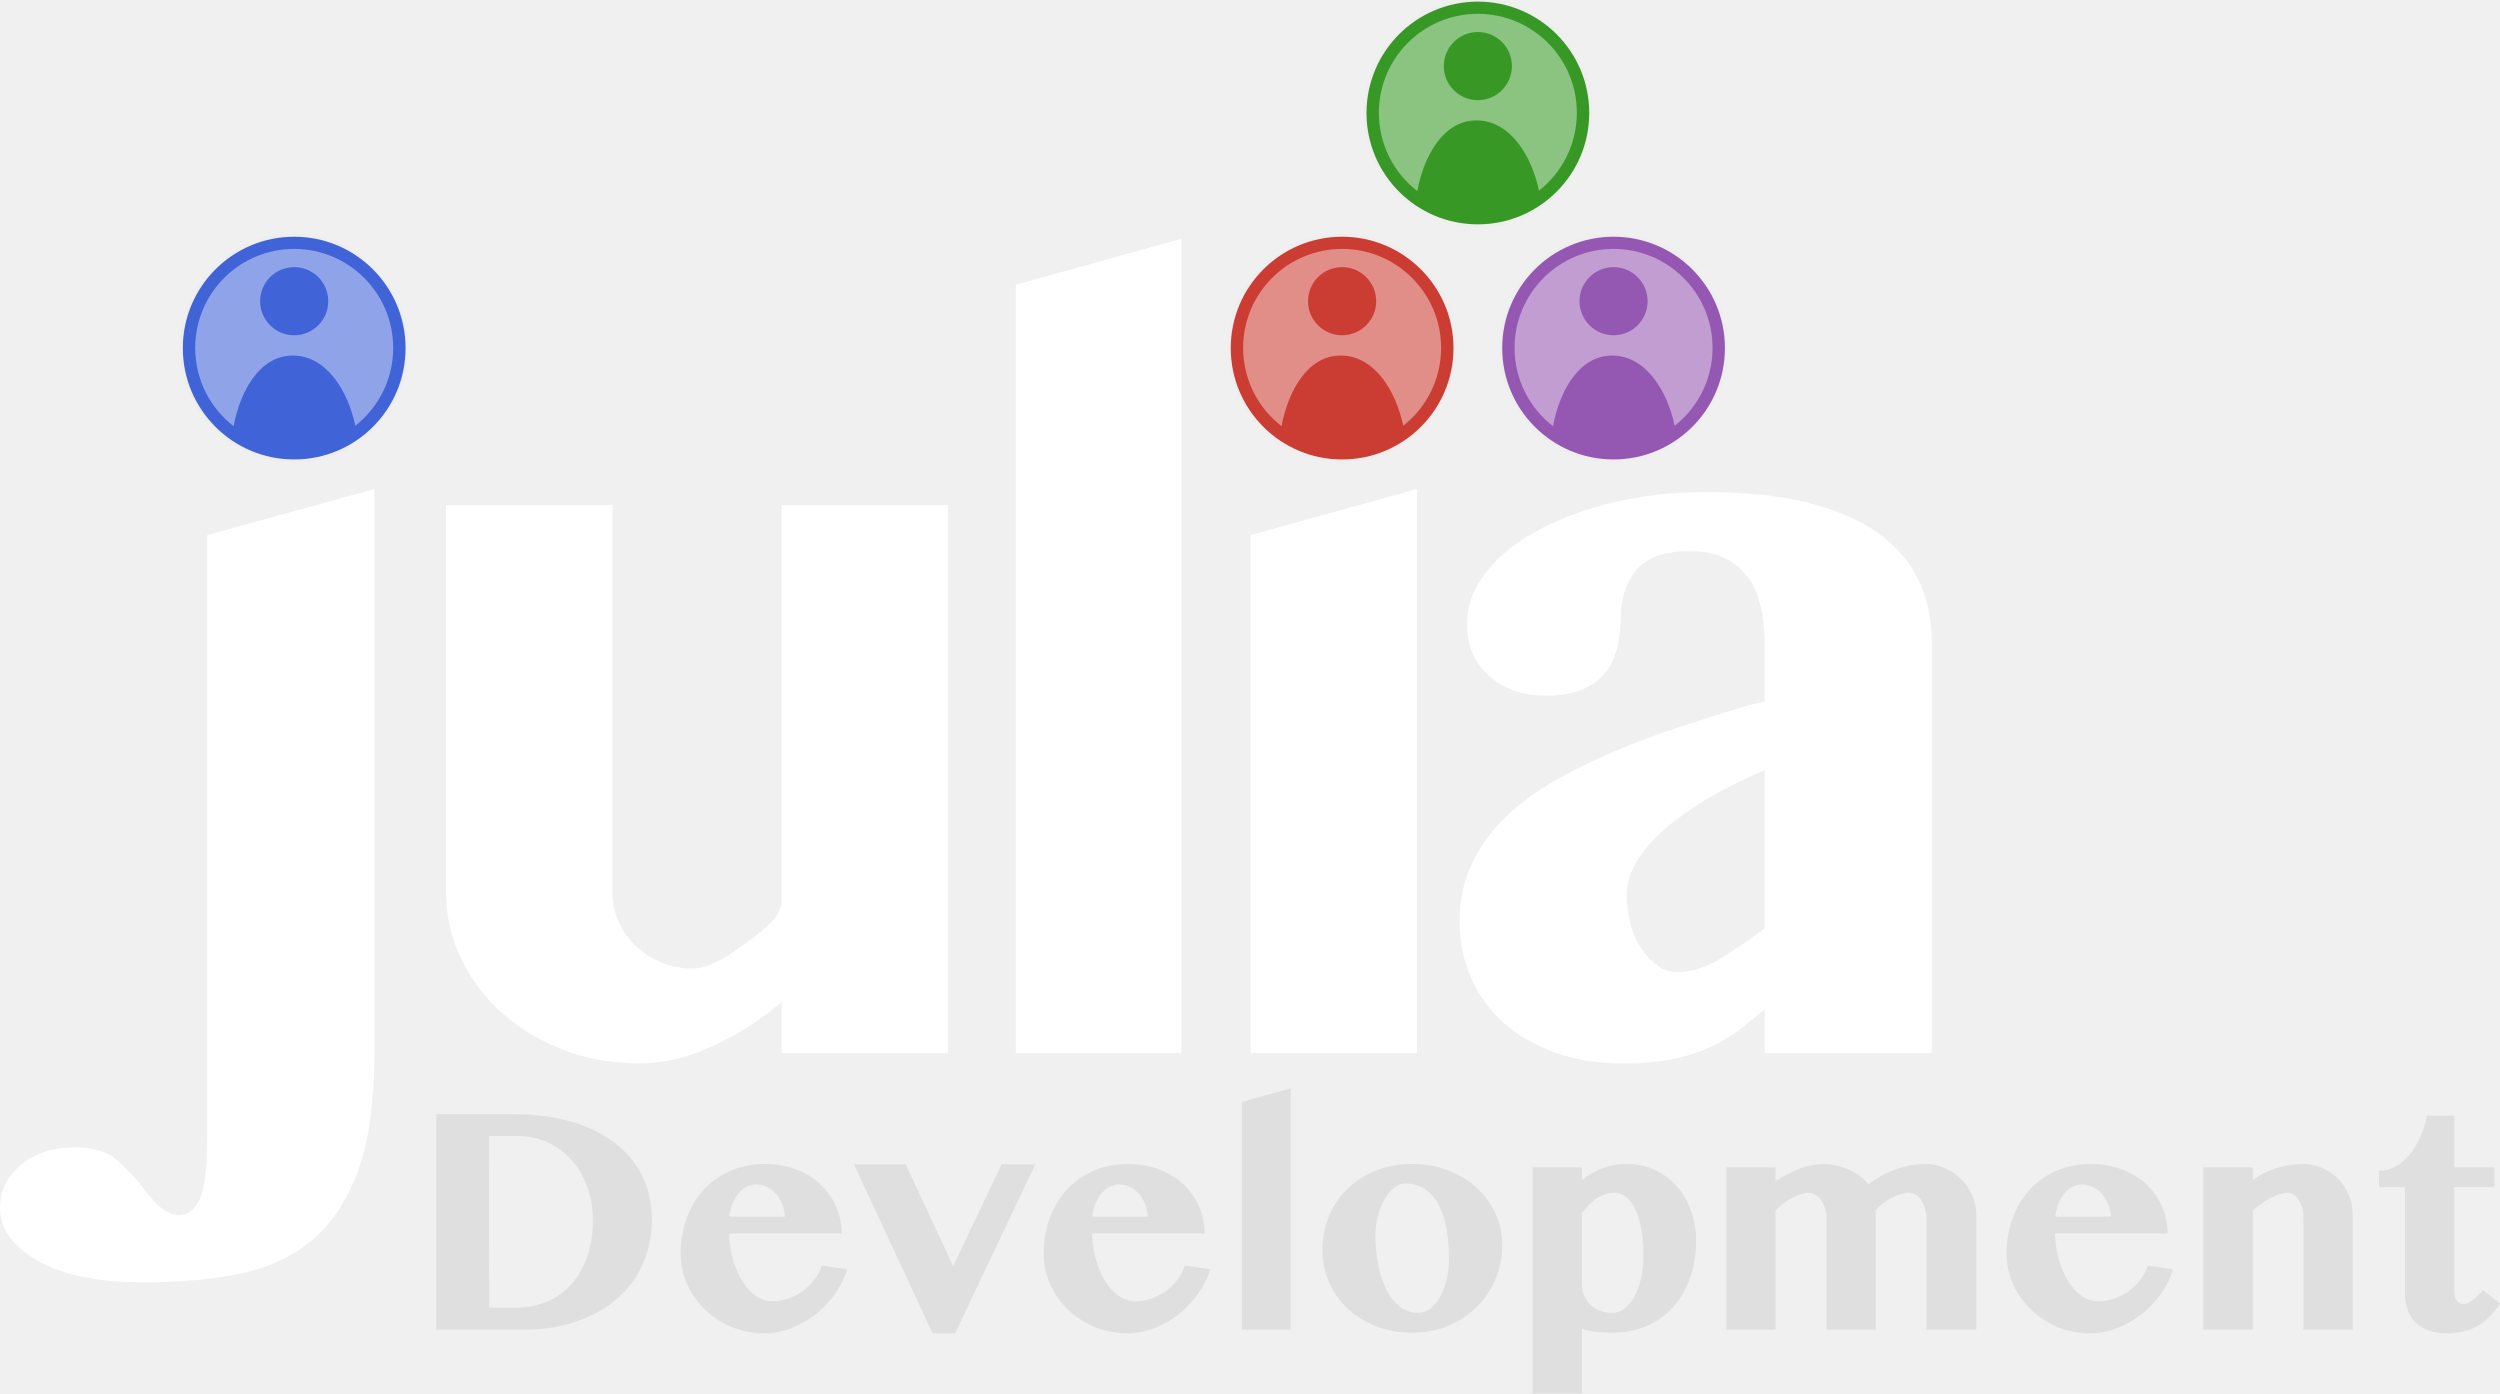
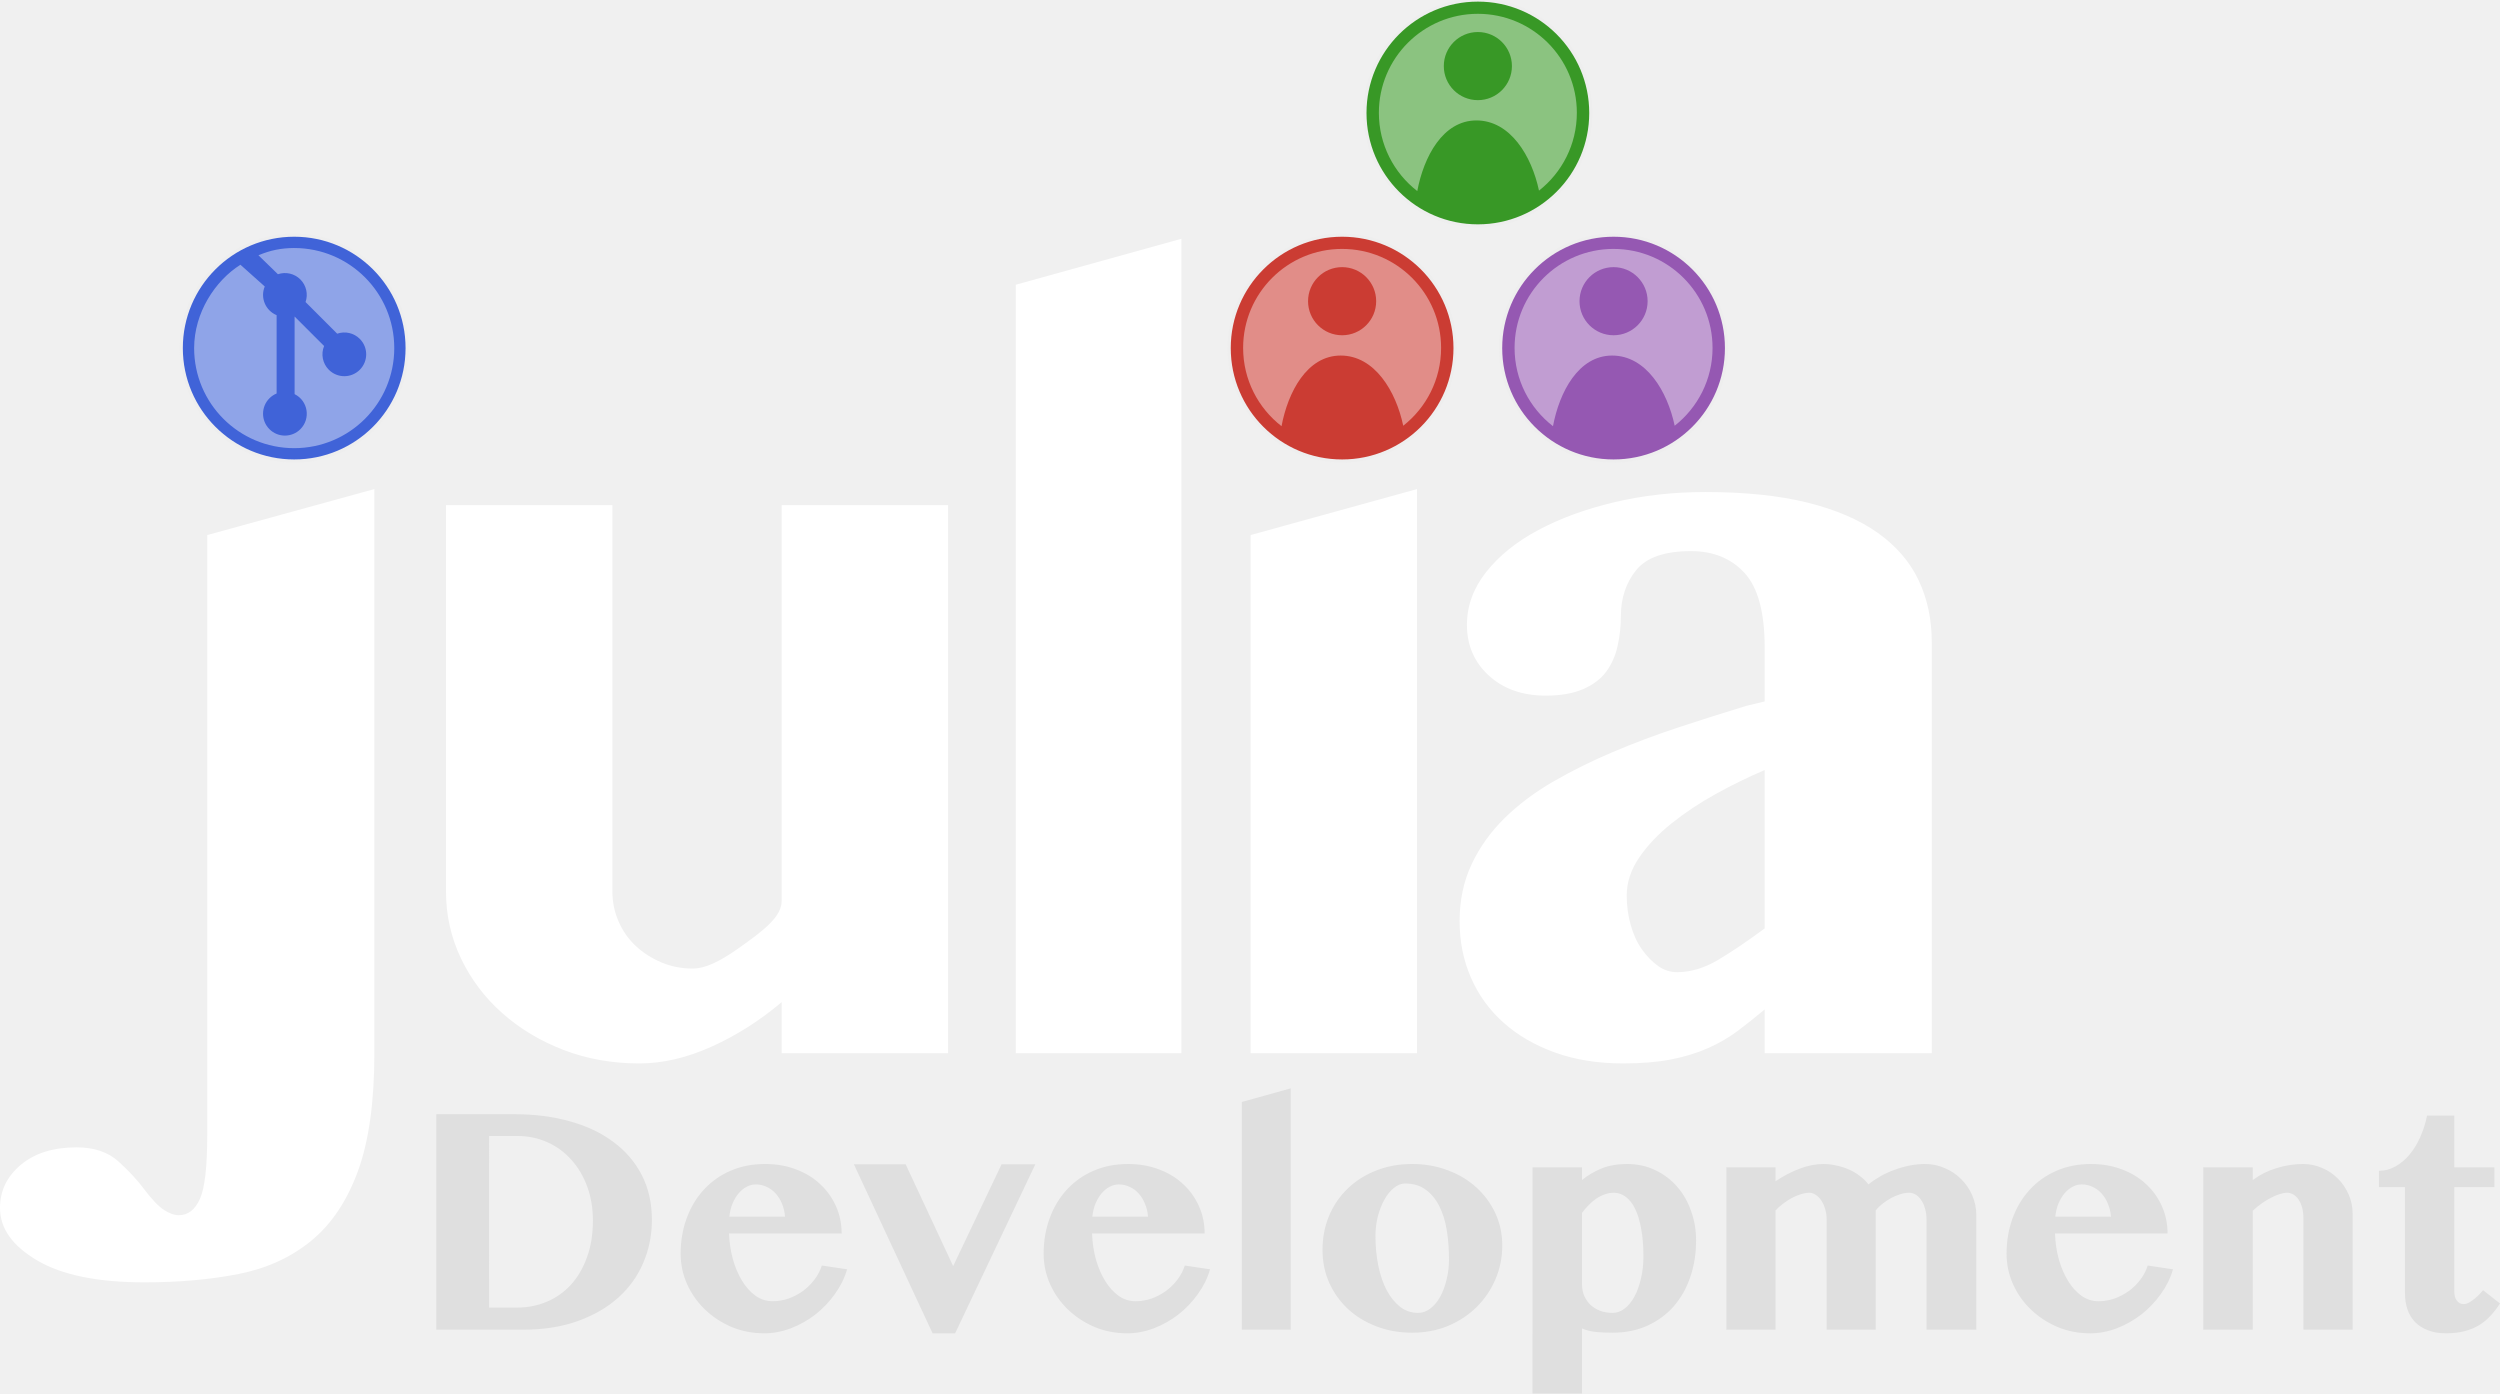
<svg xmlns="http://www.w3.org/2000/svg" width="387.244pt" height="215.854pt" version="1.1" viewBox="0 0 387.244 215.854" id="svg5">
  <defs id="defs5" />
  <g id="g6-7" transform="translate(341.7578,120.7461)">
    <path fill="#4063d8" fill-opacity="1" fill-rule="nonzero" stroke-width="0.5" stroke="#eeeeee" d="m -116.367,-66.828 c 0,9.668 -7.836,17.5 -17.5,17.5 -9.664,0 -17.5,-7.832 -17.5,-17.5 0,-9.664 7.836,-17.5 17.5,-17.5 9.664,0 17.5,7.836 17.5,17.5" id="path3-3-8" style="fill:#cb3c33;fill-opacity:1" />
    <path id="path3-3-1-45" style="opacity:0.416;fill:#ffffff;fill-opacity:1;stroke:none" d="m -133.868,-82.19 c -8.468,0 -15.333,6.866 -15.333,15.334 0,4.934 2.332,9.32 5.95,12.125 0.991,-5.288 3.95,-10.942 9.16,-10.942 5.28,0 8.568,5.553 9.691,10.875 3.57,-2.807 5.865,-7.162 5.865,-12.057 0,-8.468 -6.866,-15.334 -15.334,-15.334 z m 0,2.823 c 2.914,0 5.276,2.363 5.276,5.276 0,2.915 -2.363,5.276 -5.276,5.276 -2.914,0 -5.275,-2.362 -5.275,-5.276 0,-2.914 2.361,-5.276 5.275,-5.276 z" />
  </g>
  <g id="g6" transform="translate(179.4375,120.7461)">
    <path fill="#4063d8" fill-opacity="1" fill-rule="nonzero" stroke-width="0.5" stroke="#eeeeee" d="m -116.367,-66.828 c 0,9.668 -7.836,17.5 -17.5,17.5 -9.664,0 -17.5,-7.832 -17.5,-17.5 0,-9.664 7.836,-17.5 17.5,-17.5 9.664,0 17.5,7.836 17.5,17.5" id="path3-3" />
-     <path id="path3-3-1" style="opacity:0.416;fill:#ffffff;fill-opacity:1;stroke:none" d="m -133.868,-82.19 c -8.468,0 -15.333,6.866 -15.333,15.334 0,4.934 2.332,9.32 5.95,12.125 0.991,-5.288 3.95,-10.942 9.16,-10.942 5.28,0 8.568,5.553 9.691,10.875 3.57,-2.807 5.865,-7.162 5.865,-12.057 0,-8.468 -6.866,-15.334 -15.334,-15.334 z m 0,2.823 c 2.914,0 5.276,2.363 5.276,5.276 0,2.915 -2.363,5.276 -5.276,5.276 -2.914,0 -5.275,-2.362 -5.275,-5.276 0,-2.914 2.361,-5.276 5.275,-5.276 z" />
+     <path id="path6" style="opacity:0.416;fill:#ffffff;fill-opacity:1;stroke:none;stroke-width:1.581;stroke-linecap:round" d="m -133.867,-82.329 c -2.025,0.011 -3.67,0.342 -5.539,1.124 l 3.018,2.935 c 1.219,-0.414 2.567,-0.102 3.477,0.809 0.916,0.917 1.228,2.276 0.803,3.501 l 4.9,4.9 c 1.225,-0.425 2.584,-0.114 3.501,0.803 1.323,1.322 1.323,3.467 0,4.79 -1.324,1.323 -3.469,1.323 -4.793,0 -0.966,-0.967 -1.255,-2.42 -0.735,-3.684 l -4.57,-4.568 v 12.023 c 2.078,1.027 2.534,3.792 0.895,5.431 -1.322,1.323 -3.467,1.323 -4.79,0 -1.323,-1.323 -1.323,-3.467 0,-4.79 0.317,-0.318 0.695,-0.569 1.109,-0.74 v -12.135 c -1.737,-0.716 -2.561,-2.707 -1.837,-4.441 l -3.769,-3.367 c -3.927,2.476 -7.158,7.432 -7.17,12.911 0,8.561 6.94,15.5 15.5,15.5 8.561,0 15.5,-6.94 15.5,-15.5 0,-8.561 -6.94,-15.5 -15.5,-15.5 z" />
  </g>
  <g id="g6-0" transform="translate(383.8047,120.7461)">
    <path fill="#4063d8" fill-opacity="1" fill-rule="nonzero" stroke-width="0.5" stroke="#eeeeee" d="m -116.367,-66.828 c 0,9.668 -7.836,17.5 -17.5,17.5 -9.664,0 -17.5,-7.832 -17.5,-17.5 0,-9.664 7.836,-17.5 17.5,-17.5 9.664,0 17.5,7.836 17.5,17.5" id="path3-3-3" style="fill:#9558b2;fill-opacity:1" />
    <path id="path3-3-1-6" style="opacity:0.416;fill:#ffffff;fill-opacity:1;stroke:none" d="m -133.868,-82.19 c -8.468,0 -15.333,6.866 -15.333,15.334 0,4.934 2.332,9.32 5.95,12.125 0.991,-5.288 3.95,-10.942 9.16,-10.942 5.28,0 8.568,5.553 9.691,10.875 3.57,-2.807 5.865,-7.162 5.865,-12.057 0,-8.468 -6.866,-15.334 -15.334,-15.334 z m 0,2.823 c 2.914,0 5.276,2.363 5.276,5.276 0,2.915 -2.363,5.276 -5.276,5.276 -2.914,0 -5.275,-2.362 -5.275,-5.276 0,-2.914 2.361,-5.276 5.275,-5.276 z" />
  </g>
  <g id="g6-1" transform="translate(362.7851,84.32813)">
    <path fill="#4063d8" fill-opacity="1" fill-rule="nonzero" stroke-width="0.5" stroke="#eeeeee" d="m -116.367,-66.828 c 0,9.668 -7.836,17.5 -17.5,17.5 -9.664,0 -17.5,-7.832 -17.5,-17.5 0,-9.664 7.836,-17.5 17.5,-17.5 9.664,0 17.5,7.836 17.5,17.5" id="path3-3-9" style="fill:#389826;fill-opacity:1" />
    <path id="path3-3-1-4" style="opacity:0.416;fill:#ffffff;fill-opacity:1;stroke:none" d="m -133.868,-82.19 c -8.468,0 -15.333,6.866 -15.333,15.334 0,4.934 2.332,9.32 5.95,12.125 0.991,-5.288 3.95,-10.942 9.16,-10.942 5.28,0 8.568,5.553 9.691,10.875 3.57,-2.807 5.865,-7.162 5.865,-12.057 0,-8.468 -6.866,-15.334 -15.334,-15.334 z m 0,2.823 c 2.914,0 5.276,2.363 5.276,5.276 0,2.915 -2.363,5.276 -5.276,5.276 -2.914,0 -5.275,-2.362 -5.275,-5.276 0,-2.914 2.361,-5.276 5.275,-5.276 z" />
  </g>
  <g id="surface1" transform="translate(-9.882812,-1.171875)">
    <path fill="#ffffff" fill-opacity="1" fill-rule="nonzero" stroke="none" d="m 67.871,164.312 c 0,7.535 -0.848,13.621 -2.543,18.254 -1.695,4.637 -4.105,8.234 -7.234,10.797 -3.125,2.562 -6.875,4.277 -11.246,5.145 -4.371,0.863 -9.234,1.297 -14.582,1.297 -7.238,0 -12.777,-1.129 -16.617,-3.391 -3.844,-2.262 -5.766,-4.973 -5.766,-8.141 0,-2.637 1.07,-4.859 3.219,-6.668 2.148,-1.809 5.031,-2.711 8.648,-2.711 2.715,0 4.883,0.734 6.5,2.203 1.621,1.469 2.961,2.922 4.016,4.352 1.203,1.582 2.223,2.637 3.051,3.164 0.828,0.527 1.582,0.793 2.262,0.793 1.43,0 2.523,-0.848 3.277,-2.543 0.754,-1.695 1.129,-4.992 1.129,-9.891 V 84.051 L 67.871,76.93 V 164.312 M 104.738,79.414 v 59.801 c 0,1.66 0.32,3.223 0.961,4.691 0.641,1.469 1.527,2.734 2.656,3.789 1.133,1.055 2.449,1.902 3.957,2.543 1.508,0.641 3.129,0.961 4.863,0.961 1.957,0 4.184,-1.098 6.895,-2.996 4.293,-3.008 6.895,-5.074 6.895,-7.52 0,-0.586 0,-61.27 0,-61.27 h 25.773 V 164.312 h -25.773 v -7.914 c -3.391,2.863 -7.008,5.16 -10.852,6.895 -3.844,1.734 -7.574,2.602 -11.191,2.602 -4.219,0 -8.141,-0.699 -11.758,-2.094 -3.617,-1.395 -6.781,-3.297 -9.492,-5.707 -2.715,-2.41 -4.844,-5.238 -6.391,-8.48 -1.543,-3.238 -2.316,-6.707 -2.316,-10.398 V 79.414 H 104.738 M 192.883,164.312 H 167.223 V 45.277 L 192.883,38.156 V 164.312 M 203.602,84.051 229.375,76.93 V 164.312 H 203.602 V 84.051 m 79.625,36.398 c -2.488,1.059 -4.996,2.281 -7.52,3.676 -2.523,1.395 -4.824,2.922 -6.895,4.578 -2.074,1.656 -3.75,3.43 -5.031,5.312 -1.281,1.883 -1.922,3.844 -1.922,5.879 0,1.582 0.207,3.109 0.621,4.578 0.414,1.469 1,2.73 1.754,3.785 0.754,1.055 1.582,1.902 2.488,2.543 0.902,0.641 1.883,0.961 2.938,0.961 2.109,0 4.238,-0.641 6.387,-1.922 2.148,-1.281 4.539,-2.898 7.18,-4.859 v -24.531 m 25.883,43.863 h -25.883 v -6.785 c -1.434,1.207 -2.828,2.32 -4.184,3.336 -1.355,1.016 -2.883,1.902 -4.578,2.656 -1.695,0.754 -3.598,1.336 -5.711,1.754 -2.109,0.414 -4.598,0.621 -7.457,0.621 -3.922,0 -7.445,-0.566 -10.57,-1.695 -3.129,-1.133 -5.785,-2.676 -7.969,-4.637 -2.188,-1.957 -3.863,-4.277 -5.031,-6.953 -1.168,-2.672 -1.754,-5.594 -1.754,-8.758 0,-3.242 0.621,-6.18 1.867,-8.82 1.242,-2.637 2.938,-5.008 5.086,-7.121 2.148,-2.109 4.652,-3.992 7.516,-5.652 2.863,-1.656 5.938,-3.184 9.215,-4.578 3.277,-1.395 6.688,-2.672 10.23,-3.84 3.539,-1.168 7.047,-2.281 10.512,-3.336 l 2.828,-0.68 v -8.363 c 0,-5.426 -1.039,-9.27 -3.109,-11.531 -2.074,-2.262 -4.844,-3.391 -8.309,-3.391 -4.07,0 -6.898,0.98 -8.48,2.938 -1.582,1.961 -2.375,4.332 -2.375,7.121 0,1.582 -0.168,3.129 -0.508,4.637 -0.336,1.508 -0.922,2.824 -1.75,3.957 -0.828,1.129 -2.016,2.035 -3.562,2.711 -1.543,0.68 -3.484,1.02 -5.82,1.02 -3.617,0 -6.555,-1.039 -8.816,-3.109 -2.262,-2.074 -3.391,-4.691 -3.391,-7.859 0,-2.938 0.996,-5.668 2.992,-8.191 2,-2.527 4.691,-4.695 8.086,-6.5 3.391,-1.812 7.309,-3.242 11.754,-4.297 4.445,-1.055 9.156,-1.582 14.129,-1.582 6.105,0 11.363,0.547 15.773,1.637 4.406,1.094 8.043,2.656 10.906,4.691 2.863,2.035 4.973,4.484 6.328,7.348 1.359,2.863 2.035,6.07 2.035,9.609 v 63.645" id="path1" />
  </g>
  <path d="m 67.58,172.588 h 12.117 q 4.664,0 8.578,1.102 3.914,1.078 6.727,3.188 2.836,2.086 4.406,5.133 1.57,3.047 1.57,6.961 0,3.516 -1.336,6.633 -1.312,3.094 -3.867,5.391 -2.555,2.297 -6.281,3.633 -3.703,1.336 -8.508,1.336 H 67.58 Z m 8.18,29.953 h 4.359 q 2.414,0 4.547,-0.891 2.133,-0.891 3.727,-2.602 1.594,-1.734 2.508,-4.242 0.938,-2.508 0.938,-5.766 0,-2.812 -0.867,-5.203 -0.867,-2.391 -2.437,-4.148 -1.547,-1.758 -3.703,-2.742 -2.156,-0.984 -4.711,-0.984 h -4.359 z m 42.609,3.984 q -2.695,0 -5.062,-0.984 -2.344,-1.008 -4.102,-2.695 -1.758,-1.688 -2.766,-3.914 -1.008,-2.25 -1.008,-4.734 0,-2.977 0.938,-5.508 0.938,-2.555 2.648,-4.406 1.711,-1.875 4.125,-2.93 2.414,-1.055 5.367,-1.055 2.625,0 4.805,0.844 2.203,0.82 3.75,2.297 1.57,1.453 2.438,3.422 0.867,1.945 0.867,4.195 h -17.438 q 0.07,2.086 0.586,3.984 0.539,1.898 1.43,3.352 0.891,1.453 2.086,2.32 1.195,0.844 2.648,0.844 1.266,0 2.484,-0.422 1.219,-0.445 2.25,-1.195 1.031,-0.773 1.781,-1.781 0.75,-1.008 1.102,-2.133 l 3.914,0.586 q -0.586,2.039 -1.898,3.844 -1.289,1.805 -3.023,3.164 -1.734,1.336 -3.797,2.133 -2.039,0.773 -4.125,0.773 z m 3.234,-18.07 q -0.094,-1.125 -0.492,-2.039 -0.375,-0.914 -0.984,-1.57 -0.586,-0.656 -1.383,-1.008 -0.773,-0.375 -1.688,-0.375 -0.703,0 -1.383,0.352 -0.68,0.352 -1.242,1.008 -0.562,0.656 -0.961,1.594 -0.375,0.914 -0.492,2.039 z m 18.68,-8.109 7.359,15.773 7.5,-15.773 h 5.227 l -12.422,26.18 h -3.492 l -12.188,-26.18 z m 34.312,26.18 q -2.695,0 -5.062,-0.984 -2.344,-1.008 -4.102,-2.695 -1.758,-1.688 -2.766,-3.914 -1.008,-2.25 -1.008,-4.734 0,-2.977 0.938,-5.508 0.938,-2.555 2.648,-4.406 1.711,-1.875 4.125,-2.93 2.414,-1.055 5.367,-1.055 2.625,0 4.805,0.844 2.203,0.82 3.75,2.297 1.57,1.453 2.438,3.422 0.867,1.945 0.867,4.195 h -17.438 q 0.07,2.086 0.586,3.984 0.539,1.898 1.43,3.352 0.891,1.453 2.086,2.32 1.195,0.844 2.648,0.844 1.266,0 2.484,-0.422 1.219,-0.445 2.25,-1.195 1.031,-0.773 1.781,-1.781 0.75,-1.008 1.102,-2.133 l 3.914,0.586 q -0.586,2.039 -1.898,3.844 -1.289,1.805 -3.023,3.164 -1.734,1.336 -3.797,2.133 -2.039,0.773 -4.125,0.773 z m 3.234,-18.07 q -0.094,-1.125 -0.492,-2.039 -0.375,-0.914 -0.984,-1.57 -0.586,-0.656 -1.383,-1.008 -0.773,-0.375 -1.688,-0.375 -0.703,0 -1.383,0.352 -0.68,0.352 -1.242,1.008 -0.562,0.656 -0.961,1.594 -0.375,0.914 -0.492,2.039 z m 22.102,17.508 h -7.57 v -35.273 l 7.57,-2.109 z m 18.82,0.469 q -3,0 -5.555,-0.984 -2.555,-0.984 -4.406,-2.695 -1.852,-1.734 -2.906,-4.078 -1.031,-2.344 -1.031,-5.039 0,-2.906 1.031,-5.344 1.055,-2.461 2.906,-4.219 1.852,-1.781 4.383,-2.766 2.555,-1.008 5.555,-1.008 3,0 5.555,0.984 2.578,0.961 4.43,2.672 1.875,1.711 2.93,4.008 1.055,2.297 1.055,4.945 0,2.789 -1.055,5.25 -1.055,2.461 -2.93,4.312 -1.852,1.828 -4.406,2.906 -2.555,1.055 -5.555,1.055 z m 0.891,-3.07 q 1.055,0 1.922,-0.68 0.891,-0.68 1.523,-1.828 0.633,-1.148 0.984,-2.648 0.375,-1.5 0.375,-3.141 0,-2.414 -0.352,-4.547 -0.352,-2.133 -1.172,-3.727 -0.797,-1.594 -2.109,-2.531 -1.289,-0.938 -3.164,-0.938 -0.891,0 -1.734,0.68 -0.82,0.656 -1.453,1.781 -0.633,1.125 -1.031,2.602 -0.375,1.477 -0.375,3.094 0,2.438 0.445,4.594 0.445,2.156 1.289,3.773 0.867,1.617 2.086,2.578 1.219,0.938 2.766,0.938 z m 17.742,-22.547 h 7.664 v 1.969 q 1.312,-1.078 3,-1.781 1.711,-0.703 3.984,-0.703 2.414,0 4.383,0.961 1.969,0.938 3.375,2.555 1.406,1.617 2.156,3.773 0.773,2.133 0.773,4.547 0,3.094 -0.914,5.719 -0.891,2.602 -2.578,4.523 -1.688,1.898 -4.078,2.977 -2.391,1.078 -5.367,1.078 -1.5,0 -2.602,-0.117 -1.102,-0.117 -2.133,-0.539 v 10.078 h -7.664 z m 7.664,18.141 q 0,0.914 0.328,1.734 0.352,0.797 0.961,1.406 0.633,0.586 1.5,0.938 0.891,0.328 1.945,0.328 0.984,0 1.852,-0.656 0.867,-0.656 1.5,-1.805 0.656,-1.172 1.031,-2.789 0.398,-1.617 0.398,-3.516 0,-2.438 -0.352,-4.266 -0.328,-1.852 -0.938,-3.094 -0.609,-1.242 -1.453,-1.852 -0.844,-0.633 -1.852,-0.633 -0.727,0 -1.406,0.258 -0.68,0.234 -1.312,0.656 -0.609,0.422 -1.172,1.008 -0.562,0.562 -1.031,1.195 z m 53.367,-10.078 q 0,-0.844 -0.211,-1.594 -0.188,-0.75 -0.562,-1.312 -0.352,-0.562 -0.844,-0.891 -0.492,-0.328 -1.078,-0.328 -0.656,0 -1.383,0.234 -0.703,0.211 -1.406,0.586 -0.68,0.375 -1.312,0.867 -0.633,0.492 -1.078,1.055 v 18.469 h -7.594 v -17.086 q 0,-0.844 -0.234,-1.594 -0.211,-0.75 -0.586,-1.312 -0.375,-0.562 -0.867,-0.891 -0.492,-0.328 -1.008,-0.328 -0.609,0 -1.312,0.234 -0.703,0.211 -1.406,0.586 -0.68,0.375 -1.336,0.867 -0.656,0.492 -1.172,1.055 v 18.469 h -7.617 v -25.148 h 7.617 v 2.156 q 1.805,-1.219 3.727,-1.945 1.922,-0.727 3.703,-0.727 0.984,0 1.992,0.234 1.008,0.211 1.922,0.609 0.938,0.398 1.711,1.008 0.797,0.586 1.336,1.312 0.867,-0.703 1.898,-1.289 1.055,-0.586 2.18,-0.984 1.148,-0.422 2.32,-0.656 1.195,-0.234 2.367,-0.234 1.617,0 3.047,0.633 1.453,0.609 2.531,1.688 1.102,1.078 1.734,2.531 0.633,1.453 0.633,3.117 v 17.695 h -7.711 z m 25.336,17.648 q -2.695,0 -5.062,-0.984 -2.344,-1.008 -4.102,-2.695 -1.758,-1.688 -2.766,-3.914 -1.008,-2.25 -1.008,-4.734 0,-2.977 0.938,-5.508 0.938,-2.555 2.648,-4.406 1.711,-1.875 4.125,-2.93 2.414,-1.055 5.367,-1.055 2.625,0 4.805,0.844 2.203,0.82 3.75,2.297 1.57,1.453 2.438,3.422 0.867,1.945 0.867,4.195 h -17.438 q 0.07,2.086 0.586,3.984 0.539,1.898 1.43,3.352 0.891,1.453 2.086,2.32 1.195,0.844 2.648,0.844 1.266,0 2.484,-0.422 1.219,-0.445 2.25,-1.195 1.031,-0.773 1.781,-1.781 0.75,-1.008 1.102,-2.133 l 3.914,0.586 q -0.586,2.039 -1.898,3.844 -1.289,1.805 -3.023,3.164 -1.734,1.336 -3.797,2.133 -2.039,0.773 -4.125,0.773 z m 3.234,-18.07 q -0.094,-1.125 -0.492,-2.039 -0.375,-0.914 -0.984,-1.57 -0.586,-0.656 -1.383,-1.008 -0.773,-0.375 -1.688,-0.375 -0.703,0 -1.383,0.352 -0.68,0.352 -1.242,1.008 -0.562,0.656 -0.961,1.594 -0.375,0.914 -0.492,2.039 z m 29.812,0.281 q 0,-0.961 -0.211,-1.711 -0.211,-0.75 -0.562,-1.242 -0.352,-0.516 -0.82,-0.773 -0.445,-0.258 -0.938,-0.258 -0.492,0 -1.148,0.211 -0.633,0.188 -1.336,0.562 -0.703,0.352 -1.43,0.867 -0.727,0.516 -1.406,1.148 v 18.422 h -7.664 v -25.148 h 7.664 v 1.969 q 1.758,-1.289 3.773,-1.875 2.016,-0.609 4.031,-0.609 1.547,0 2.93,0.609 1.406,0.586 2.438,1.641 1.055,1.031 1.664,2.438 0.633,1.383 0.633,2.977 v 18 h -7.617 z m 11.695,-4.852 v -2.531 q 1.359,0 2.555,-0.68 1.219,-0.68 2.18,-1.828 0.984,-1.172 1.664,-2.719 0.703,-1.57 1.055,-3.328 h 4.219 v 8.016 h 6.211 v 3.07 h -6.211 v 16.242 q 0,0.75 0.375,1.312 0.398,0.562 1.078,0.562 0.398,0 0.867,-0.258 0.469,-0.281 0.891,-0.633 0.422,-0.352 0.75,-0.703 0.352,-0.375 0.492,-0.562 l 2.625,2.062 q -0.633,0.984 -1.406,1.828 -0.75,0.844 -1.734,1.477 -0.984,0.609 -2.273,0.961 -1.266,0.352 -2.953,0.352 -1.594,0 -2.789,-0.469 -1.172,-0.445 -1.969,-1.242 -0.797,-0.82 -1.195,-1.945 -0.398,-1.148 -0.398,-2.531 V 183.885 Z" id="text5" style="font-size:48px;line-height:0.6;font-family:'Tamil MN';-inkscape-font-specification:'Tamil MN, Normal';fill:#dfdfdf;stroke-width:1.286;stroke-linecap:round" aria-label="Development" />
</svg>
